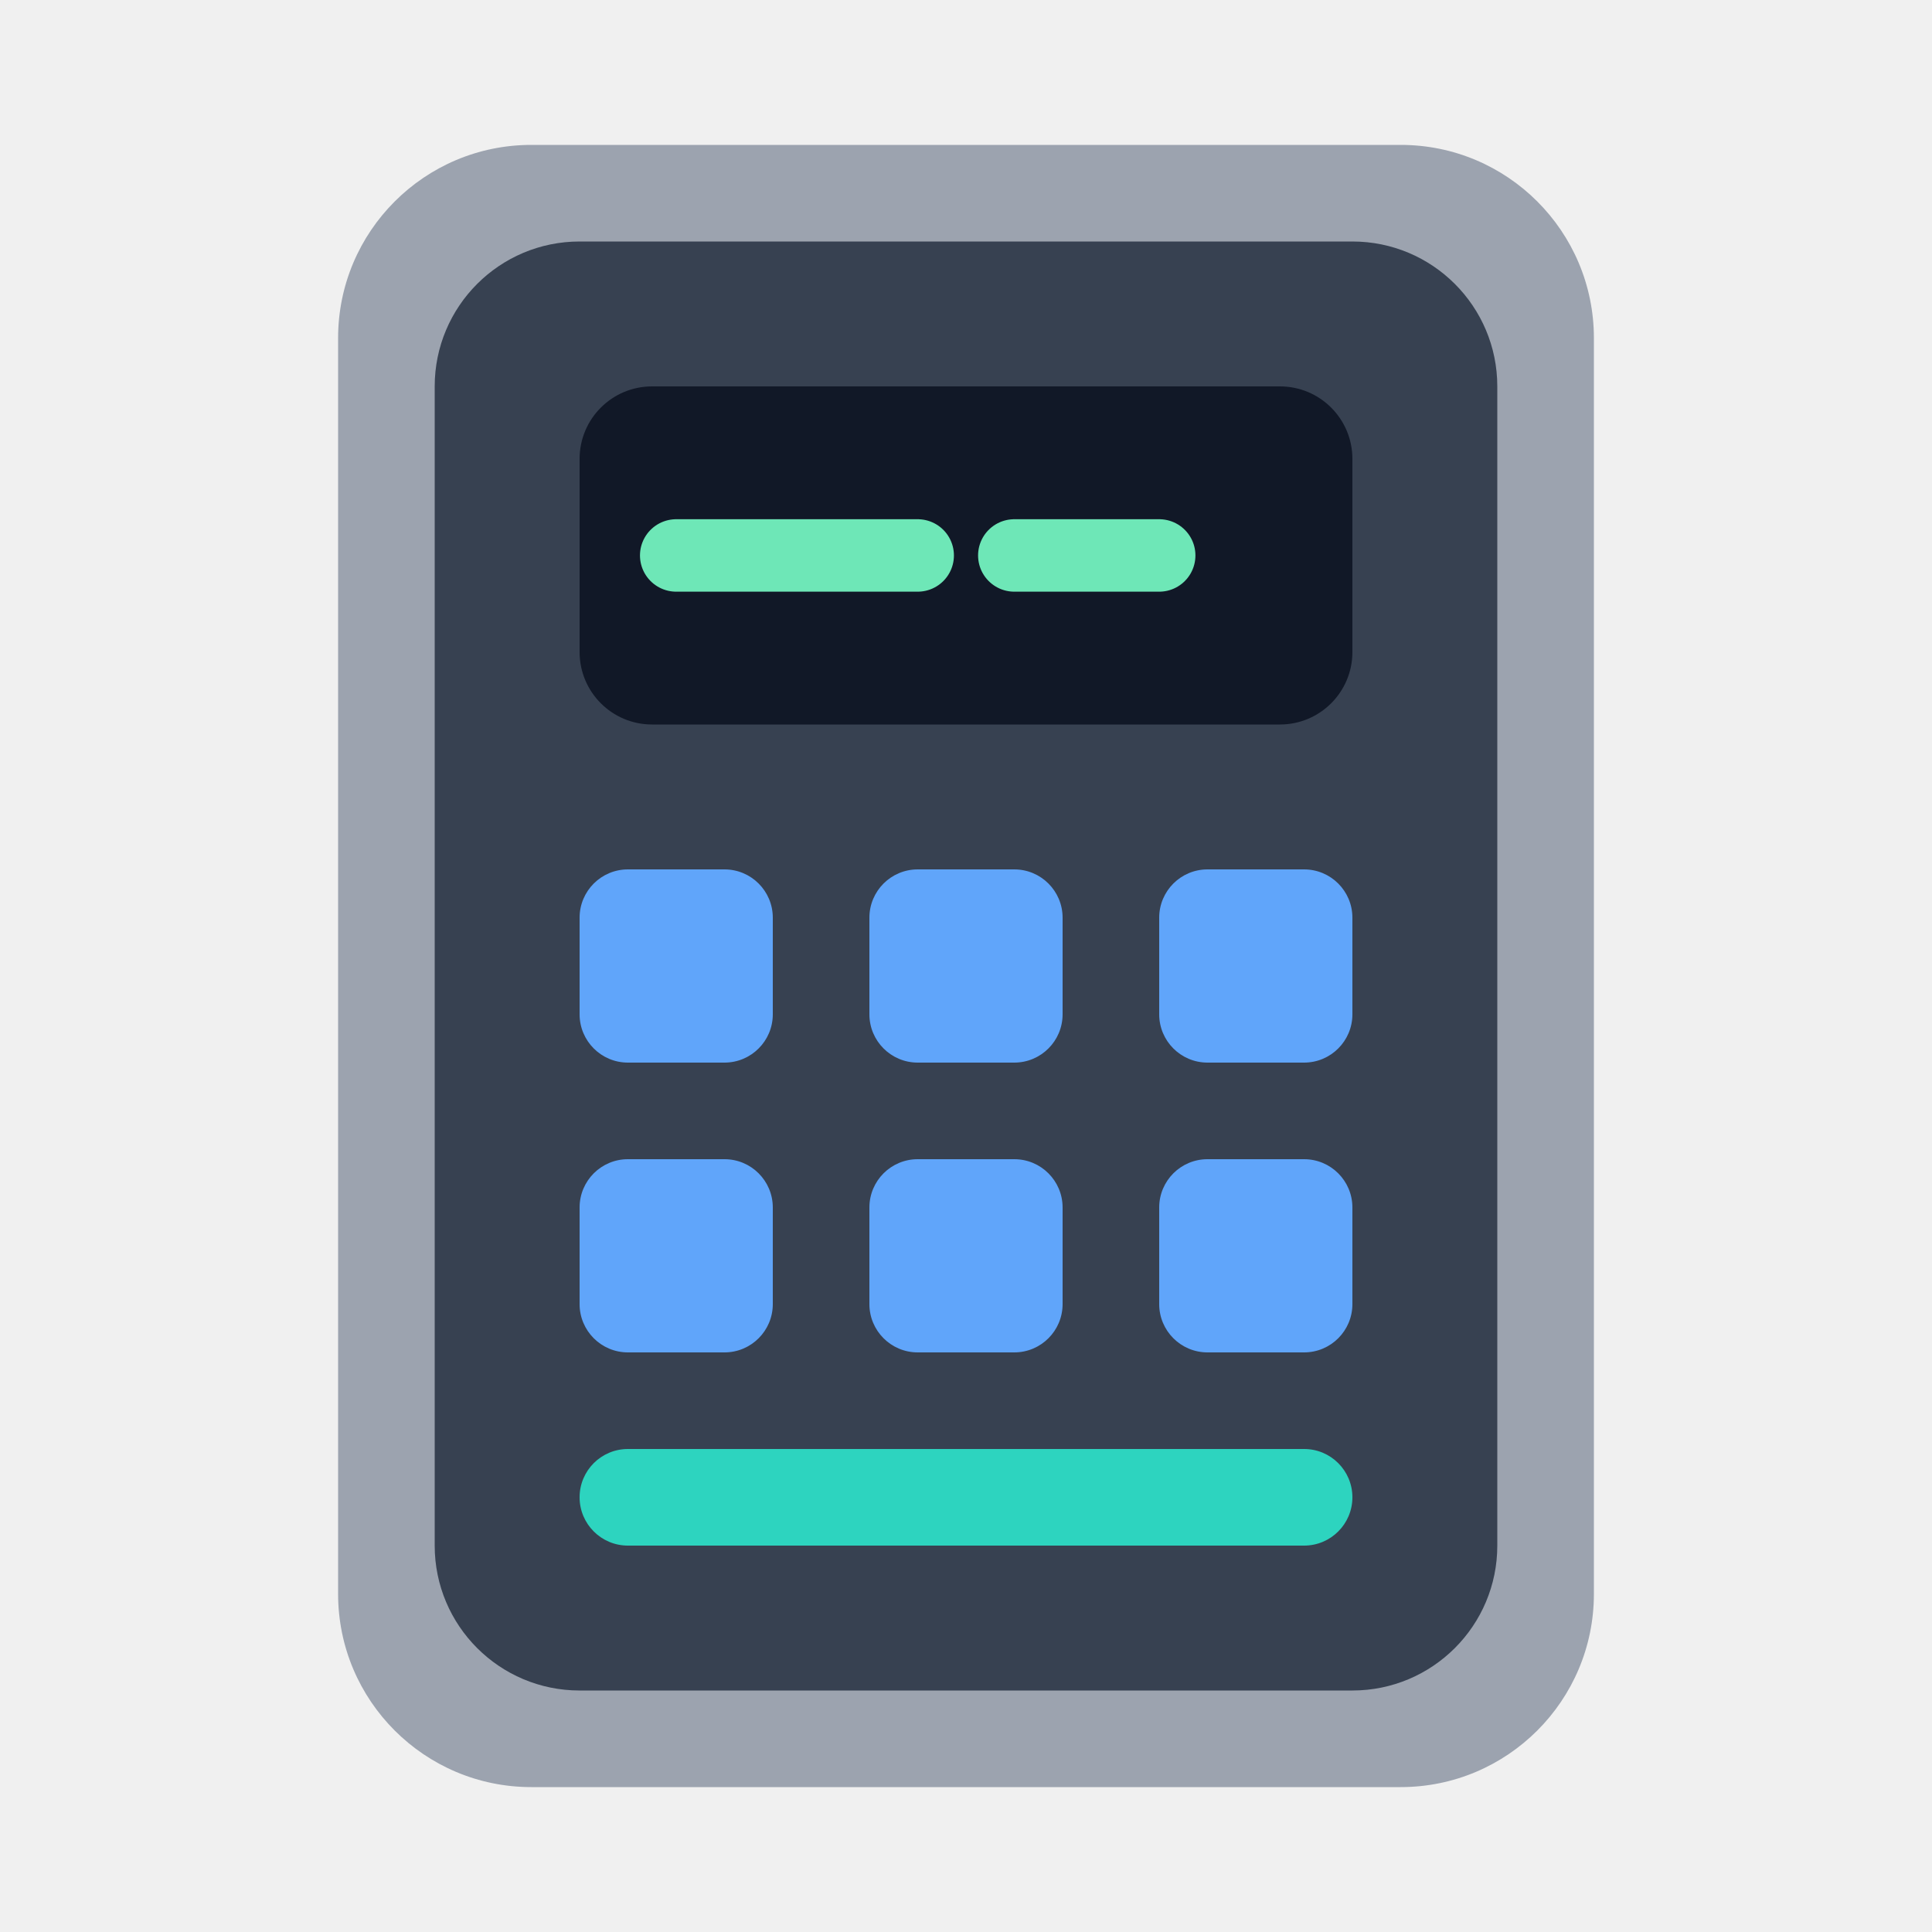
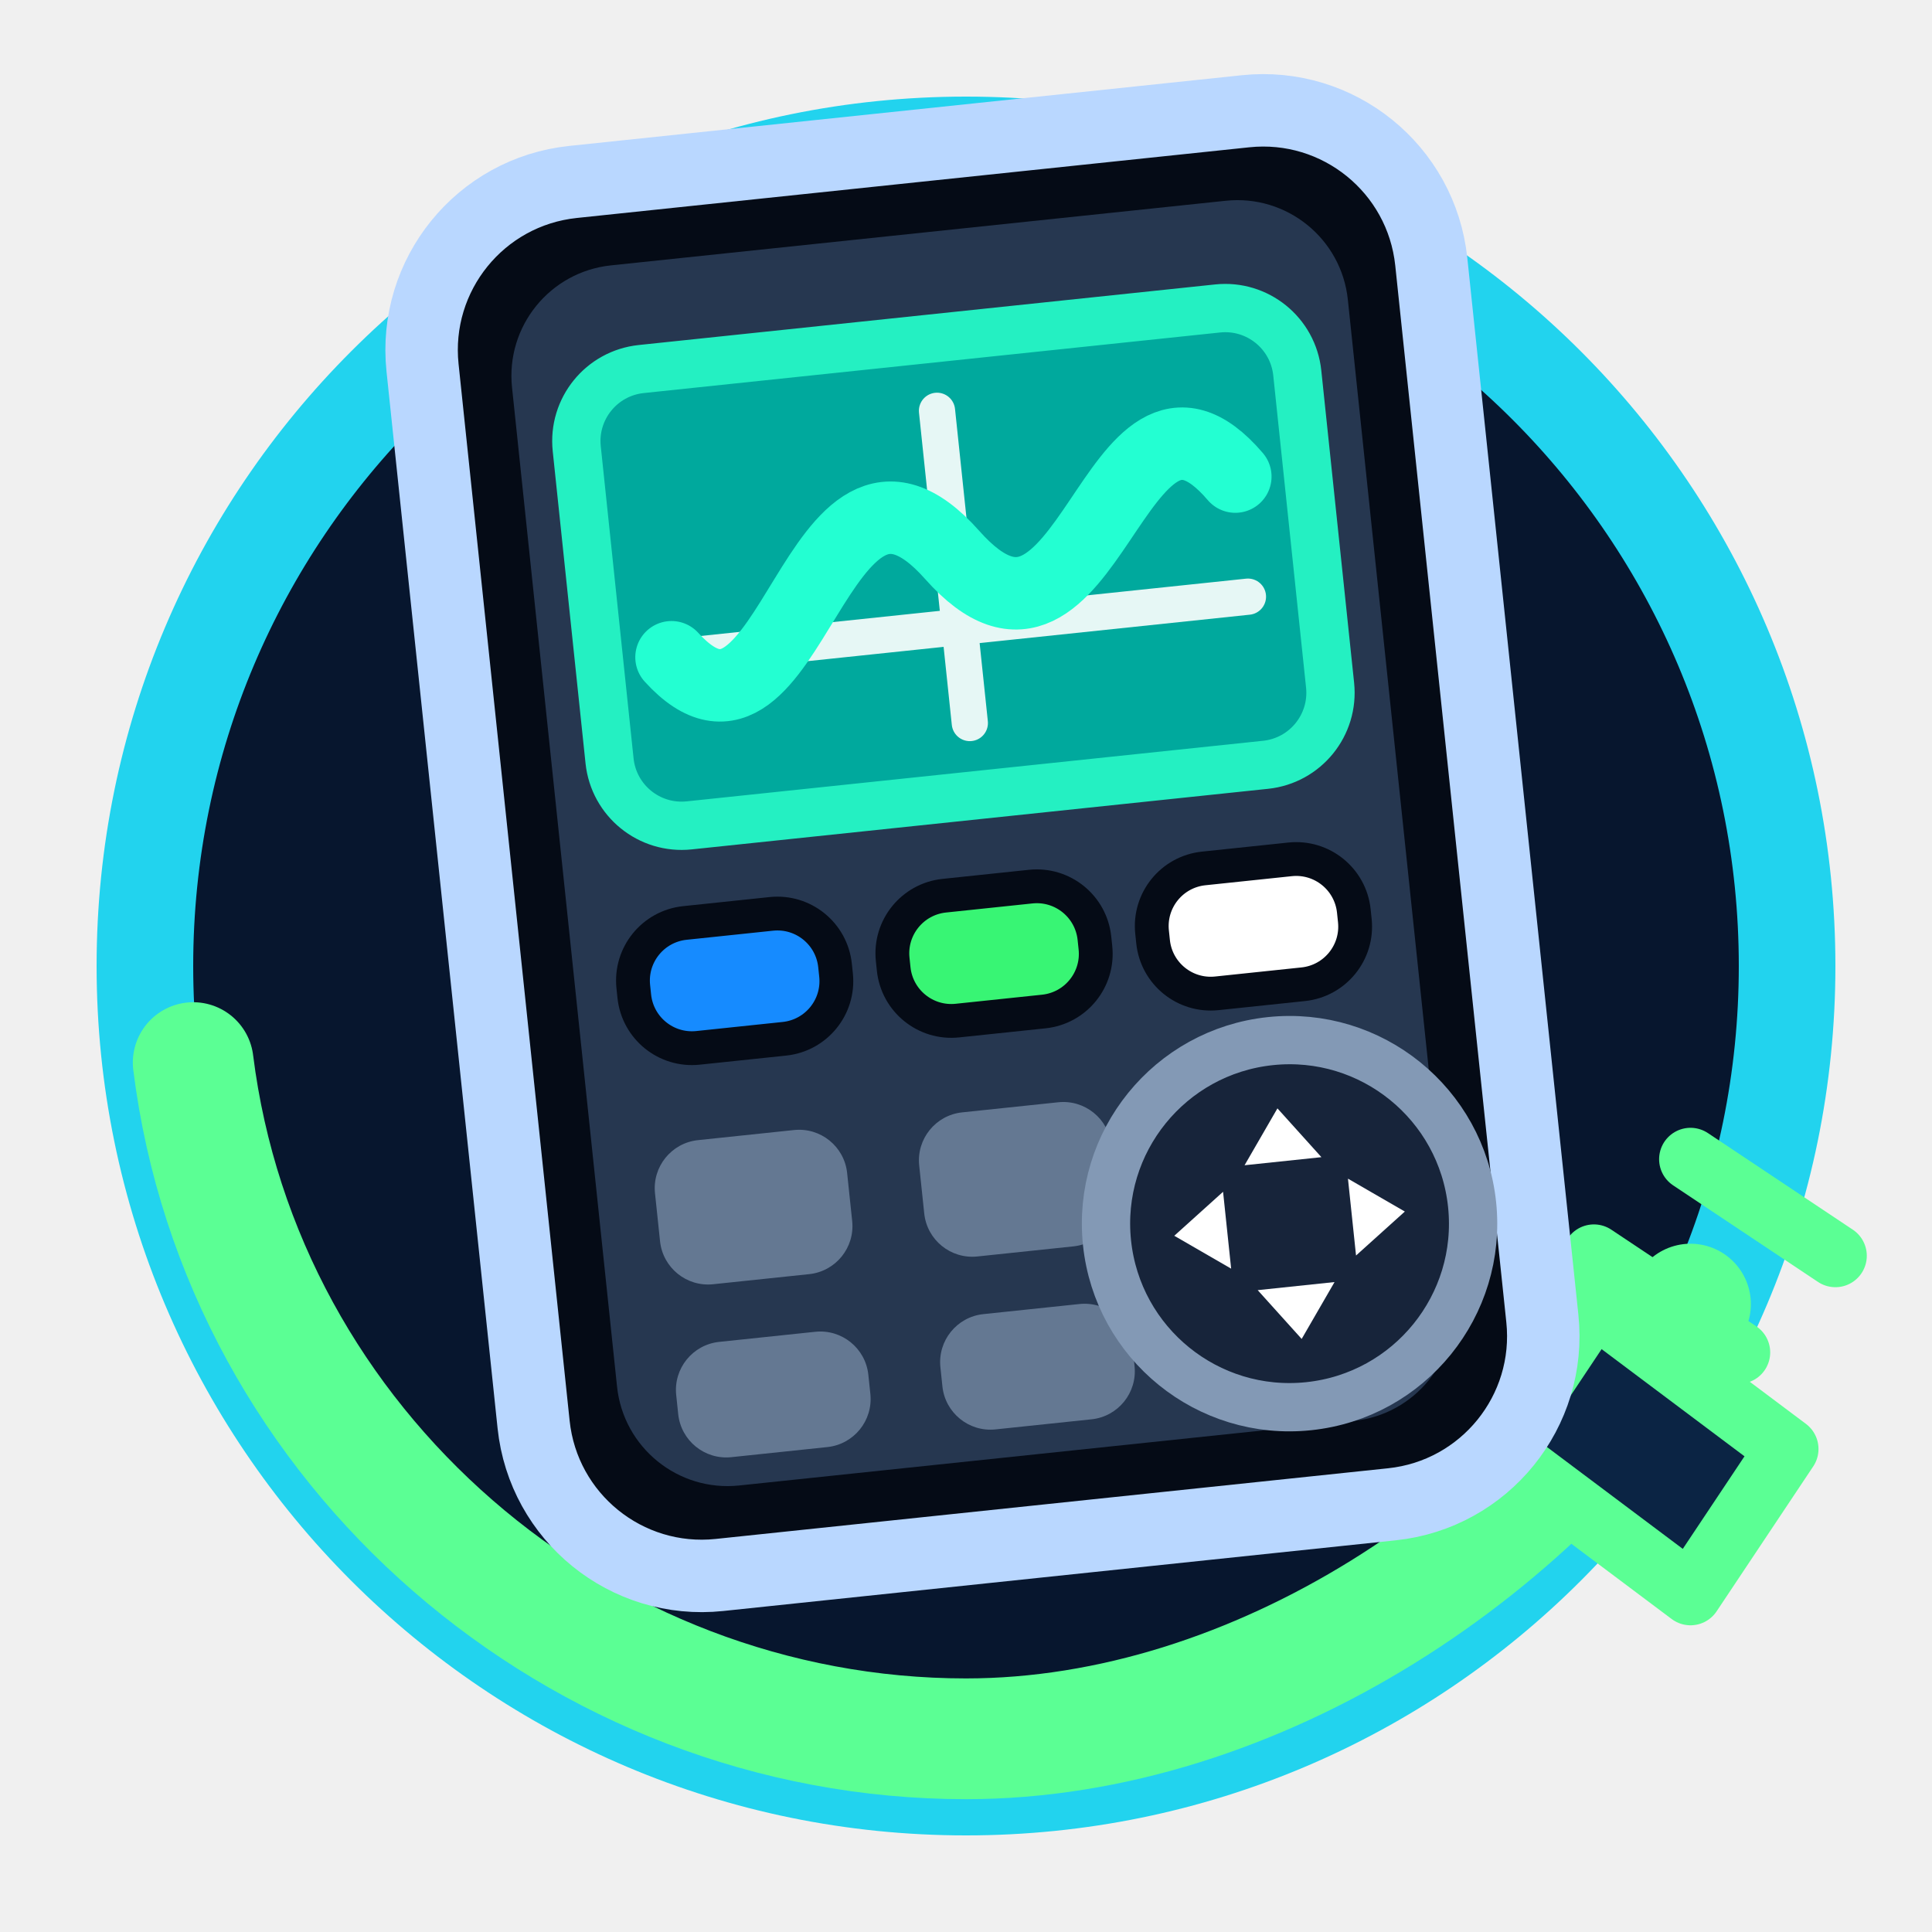
<svg xmlns="http://www.w3.org/2000/svg" width="40" height="40" viewBox="0 0 40 40">
-   <rect x="7" y="3" width="26" height="34" rx="4" fill="#9CA3AF" />
-   <rect x="9" y="5" width="22" height="30" rx="3" fill="#374151" />
-   <rect x="12" y="8" width="16" height="7" rx="1.5" fill="#111827" />
-   <path d="M14 11.5h5m2 0h3" stroke="#6EE7B7" stroke-width="1.5" stroke-linecap="round" />
-   <g fill="#60A5FA">
-     <rect x="12" y="18" width="4" height="4" rx="1" />
-     <rect x="18" y="18" width="4" height="4" rx="1" />
-     <rect x="24" y="18" width="4" height="4" rx="1" />
-     <rect x="12" y="24" width="4" height="4" rx="1" />
-     <rect x="18" y="24" width="4" height="4" rx="1" />
-     <rect x="24" y="24" width="4" height="4" rx="1" />
+   <circle cx="20" cy="20" r="17" fill="#07162E" stroke="#22D3EE" stroke-width="2" />
+   <path d="M4 22c1 8 8 14 16 14 6 0 12-4 15-9" fill="none" stroke="#5BFF94" stroke-width="2.5" stroke-linecap="round" />
+   <path d="m33 26 3 2m-1-4 3 2m-5 1-2 3 4 3 2-3z" fill="#0B2444" stroke="#5BFF94" stroke-width="1.3" stroke-linecap="round" stroke-linejoin="round" />
+   <g transform="rotate(-6 20 19)">
+     <rect x="10" y="3" width="21" height="29" rx="3.5" fill="#050B16" stroke="#B9D7FF" stroke-width="1.5" />
+     <rect x="11.8" y="4.8" width="17.4" height="25.4" rx="2.3" fill="#263750" />
+     <rect x="13" y="7" width="15" height="9.5" rx="1.5" fill="#00A99D" stroke="#24F0C2" stroke-width="1" />
+     <path d="M14.5 13h12M20.5 8.5v6.5" fill="none" stroke="#FFFFFF" stroke-width=".75" stroke-linecap="round" opacity=".9" />
+     <path d="M14.5 13c2.2 3 3.5-5 6-1.5s3.8-4.2 6-1" fill="none" stroke="#23FFD2" stroke-width="1.5" stroke-linecap="round" />
+     <g stroke="#050B16" stroke-width=".7">
+       <rect x="13" y="18.5" width="4.2" height="2.6" rx="1.2" fill="#168BFF" />
+       <rect x="18.4" y="18.5" width="4.2" height="2.6" rx="1.2" fill="#38F574" />
+       <rect x="23.8" y="18.5" width="4.2" height="2.6" rx="1.2" fill="#FFFFFF" />
+     </g>
+     <g fill="#647892">
+       <rect x="13" y="23" width="4" height="3" rx="1" />
+       <rect x="18.5" y="23" width="4" height="3" rx="1" />
+       <rect x="13" y="27.2" width="4" height="2.4" rx="1" />
+       <rect x="18.5" y="27.2" width="4" height="2.4" rx="1" />
+     </g>
+     <circle cx="26" cy="26" r="3.8" fill="#17243A" stroke="#8399B5" stroke-width="1" />
+     <path d="m26 23.6.8 1.1h-1.6zm0 4.8-.8-1.1h1.6zm-2.4-2.4 1.1-.8v1.6zm4.8 0-1.1.8v-1.6z" fill="#FFFFFF" />
  </g>
-   <rect x="12" y="30" width="16" height="2" rx="1" fill="#2DD4BF" />
</svg>
